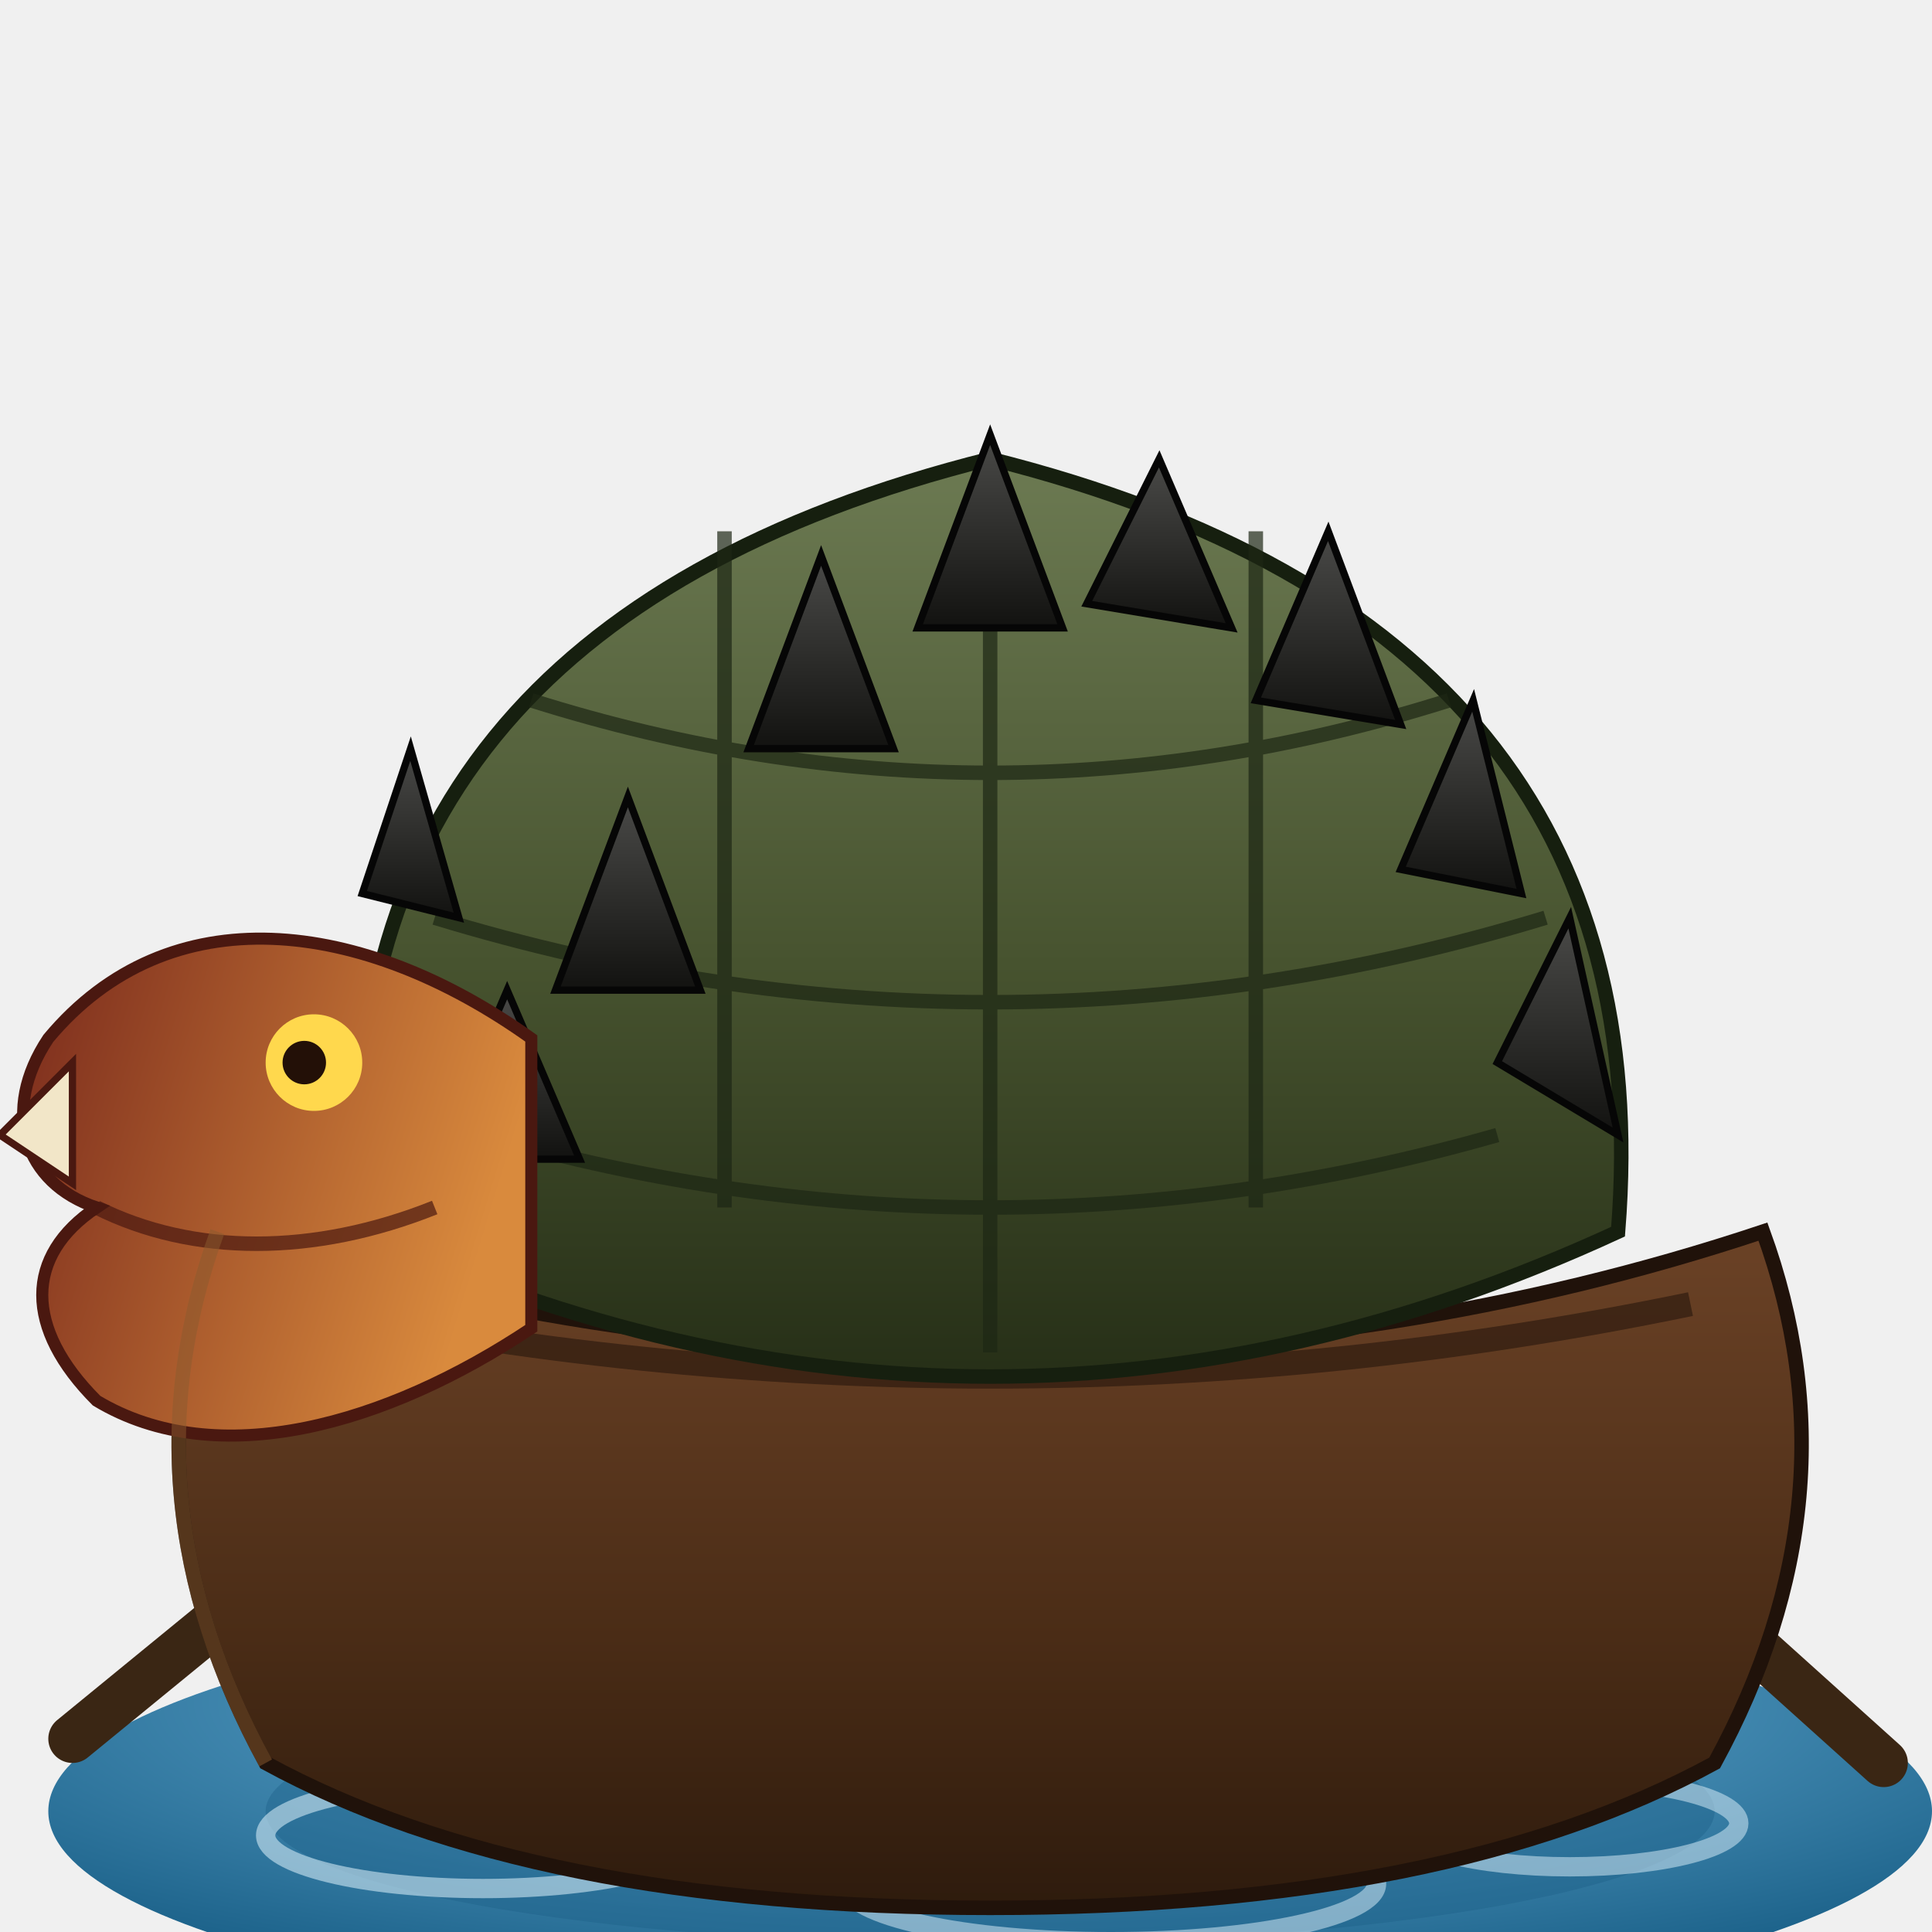
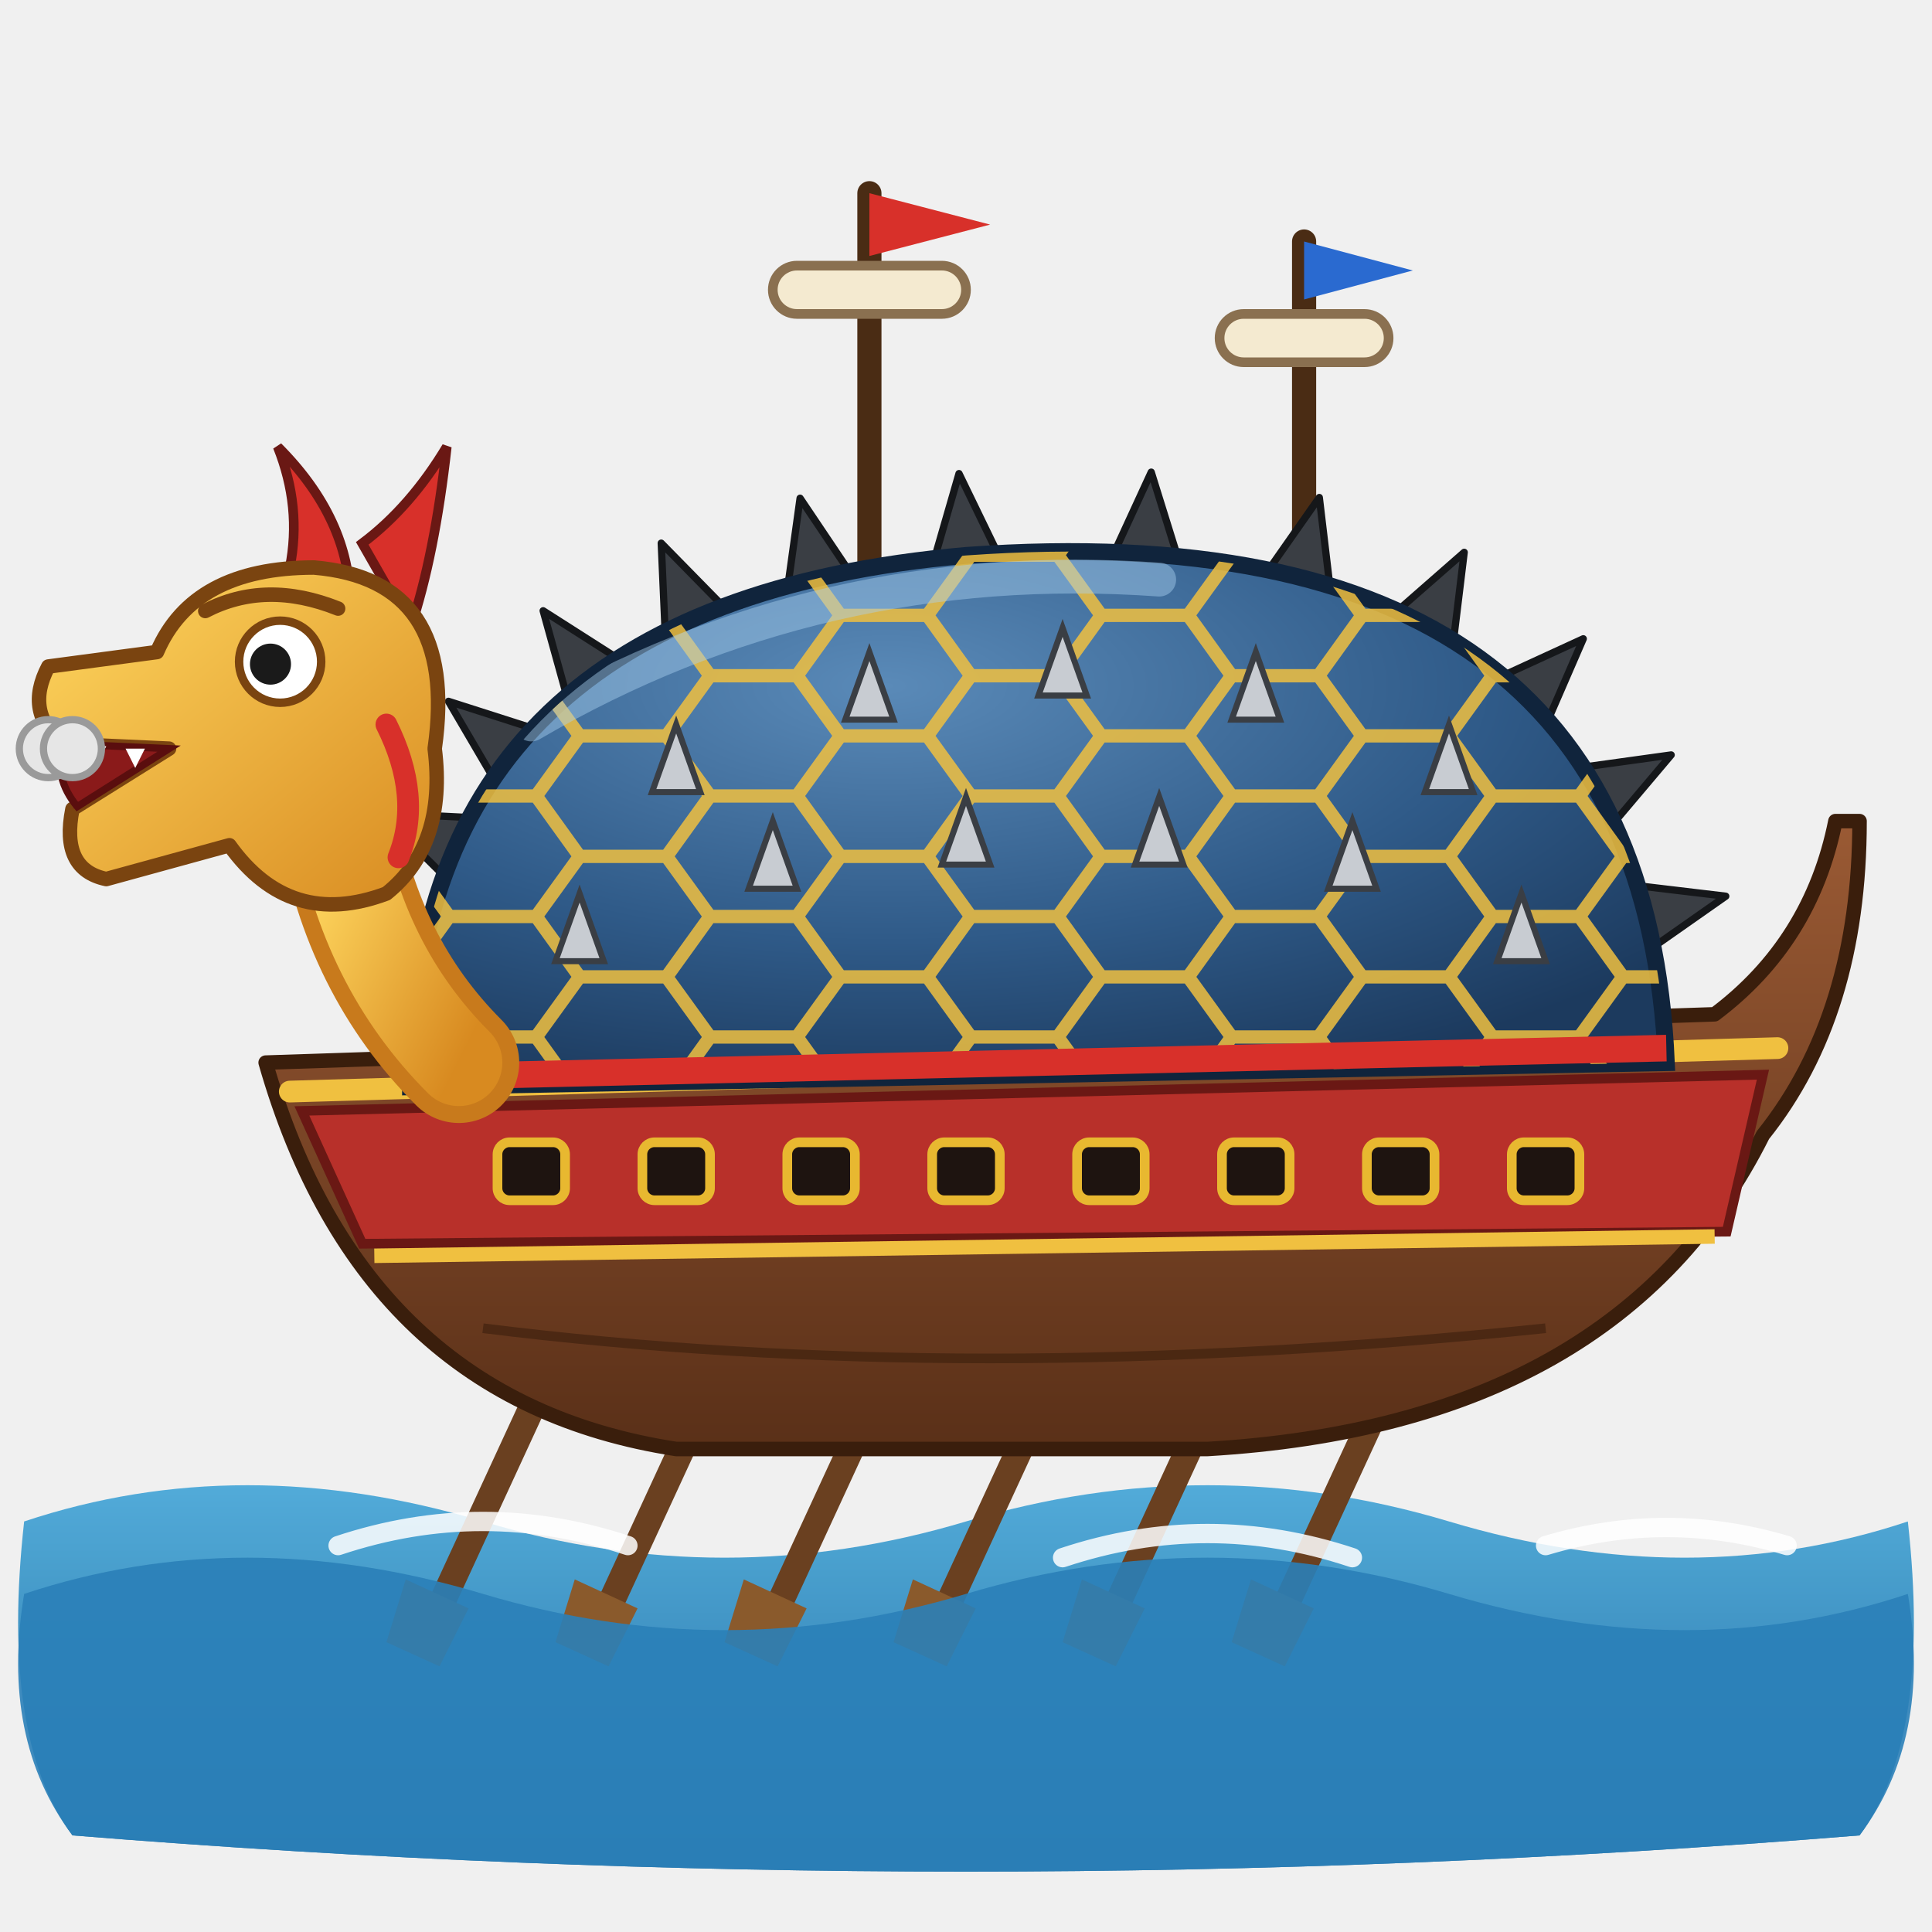
<svg xmlns="http://www.w3.org/2000/svg" viewBox="0 0 80 80">
  <defs>
-     <linearGradient id="hullGrad" x1="0" y1="0" x2="0" y2="1">
-       <stop offset="0" stop-color="#6b4226" />
-       <stop offset="0.6" stop-color="#4a2c16" />
-       <stop offset="1" stop-color="#2e1b0d" />
+     <radialGradient id="tshRoof" cx="38%" cy="25%" r="80%">
+       <stop offset="0" stop-color="#5a8ab8" />
+       <stop offset="0.6" stop-color="#2f5a88" />
+       <stop offset="1" stop-color="#1c3a5e" />
+     </radialGradient>
+     <linearGradient id="tshHull" x1="0" y1="0" x2="0" y2="1">
+       <stop offset="0" stop-color="#9a5a34" />
+       <stop offset="1" stop-color="#5a3018" />
    </linearGradient>
-     <linearGradient id="shellGrad" x1="0" y1="0" x2="0" y2="1">
-       <stop offset="0" stop-color="#6c7a52" />
-       <stop offset="0.55" stop-color="#47532f" />
-       <stop offset="1" stop-color="#262f17" />
+     <linearGradient id="tshHead" x1="0" y1="0" x2="1" y2="1">
+       <stop offset="0" stop-color="#ffd860" />
+       <stop offset="1" stop-color="#d88a20" />
    </linearGradient>
-     <linearGradient id="spikeGrad" x1="0" y1="0" x2="0" y2="1">
-       <stop offset="0" stop-color="#4a4a48" />
-       <stop offset="1" stop-color="#121210" />
+     <linearGradient id="tshSea" x1="0" y1="0" x2="0" y2="1">
+       <stop offset="0" stop-color="#4aa8d8" />
+       <stop offset="1" stop-color="#1e6aa0" />
    </linearGradient>
-     <linearGradient id="dragonGrad" x1="0" y1="0" x2="1" y2="0.3">
-       <stop offset="0" stop-color="#7a2a1c" />
-       <stop offset="1" stop-color="#d98a3d" />
-     </linearGradient>
-     <radialGradient id="waterGrad" cx="0.5" cy="0.25" r="0.75">
-       <stop offset="0" stop-color="#6fb6dd" />
-       <stop offset="1" stop-color="#145a82" />
-     </radialGradient>
+     <clipPath id="tshRoofClip">
+       <path d="M17 45 Q17 25 40 23 Q68 21 69 44 Z" />
+     </clipPath>
  </defs>
-   <ellipse cx="41" cy="75" rx="39" ry="9" fill="url(#waterGrad)" />
-   <ellipse cx="41" cy="75" rx="30" ry="5.5" fill="#1c5e86" opacity="0.4" />
-   <g stroke="#dff2fb" stroke-width="0.8" fill="none">
-     <ellipse cx="20" cy="76" rx="9" ry="2.2" opacity="0.55">
-       <animate attributeName="rx" values="7;11;7" dur="2.6s" repeatCount="indefinite" />
-       <animate attributeName="opacity" values="0.55;0.1;0.55" dur="2.6s" repeatCount="indefinite" />
-     </ellipse>
-     <ellipse cx="46" cy="78" rx="11" ry="2.4" opacity="0.5">
-       <animate attributeName="rx" values="9;14;9" dur="3.1s" repeatCount="indefinite" />
-       <animate attributeName="opacity" values="0.5;0.08;0.5" dur="3.1s" repeatCount="indefinite" />
-     </ellipse>
-     <ellipse cx="65" cy="75.5" rx="7" ry="1.8" opacity="0.5">
-       <animate attributeName="rx" values="5;9;5" dur="2.3s" repeatCount="indefinite" />
-       <animate attributeName="opacity" values="0.5;0.08;0.5" dur="2.3s" repeatCount="indefinite" />
-     </ellipse>
+   <path d="M1 63 Q10 60 20 63 Q30 66 40 63 Q50 60 60 63 Q70 66 79 63 Q80 72 77 76 Q40 79 3 76 Q0 72 1 63 Z" fill="url(#tshSea)" opacity="0.95" />
+   <g>
+     <animateTransform attributeName="transform" type="translate" values="0 0;0 1.2;0 0" dur="2.4s" repeatCount="indefinite" />
+     <g>
+       <line x1="24" y1="54" x2="18" y2="67" stroke="#6a4020" stroke-width="1.1" stroke-linecap="round" />
+       <path d="M16.8 65.4 L19.4 66.6 L18.2 69 L16 68 Z" fill="#8a5a2c" />
+       <animateTransform attributeName="transform" type="rotate" values="-7 24 54;7 24 54;-7 24 54" dur="1.8s" repeatCount="indefinite" />
+     </g>
+     <g>
+       <line x1="31" y1="54" x2="25" y2="67" stroke="#6a4020" stroke-width="1.1" stroke-linecap="round" />
+       <path d="M23.8 65.4 L26.4 66.6 L25.2 69 L23 68 Z" fill="#8a5a2c" />
+       <animateTransform attributeName="transform" type="rotate" values="-7 31 54;7 31 54;-7 31 54" dur="1.8s" repeatCount="indefinite" />
+     </g>
+     <g>
+       <line x1="38" y1="54" x2="32" y2="67" stroke="#6a4020" stroke-width="1.1" stroke-linecap="round" />
+       <path d="M30.8 65.4 L33.4 66.6 L32.2 69 L30 68 Z" fill="#8a5a2c" />
+       <animateTransform attributeName="transform" type="rotate" values="-7 38 54;7 38 54;-7 38 54" dur="1.8s" repeatCount="indefinite" />
+     </g>
+     <g>
+       <line x1="45" y1="54" x2="39" y2="67" stroke="#6a4020" stroke-width="1.1" stroke-linecap="round" />
+       <path d="M37.8 65.4 L40.4 66.6 L39.2 69 L37 68 Z" fill="#8a5a2c" />
+       <animateTransform attributeName="transform" type="rotate" values="-7 45 54;7 45 54;-7 45 54" dur="1.8s" repeatCount="indefinite" />
+     </g>
+     <g>
+       <line x1="52" y1="54" x2="46" y2="67" stroke="#6a4020" stroke-width="1.1" stroke-linecap="round" />
+       <path d="M44.8 65.4 L47.4 66.6 L46.2 69 L44 68 Z" fill="#8a5a2c" />
+       <animateTransform attributeName="transform" type="rotate" values="-7 52 54;7 52 54;-7 52 54" dur="1.8s" repeatCount="indefinite" />
+     </g>
+     <g>
+       <line x1="59" y1="54" x2="53" y2="67" stroke="#6a4020" stroke-width="1.1" stroke-linecap="round" />
+       <path d="M51.8 65.4 L54.4 66.6 L53.2 69 L51 68 Z" fill="#8a5a2c" />
+       <animateTransform attributeName="transform" type="rotate" values="-7 59 54;7 59 54;-7 59 54" dur="1.8s" repeatCount="indefinite" />
+     </g>
+     <g stroke="#4a2c14" stroke-width="1" stroke-linecap="round">
+       <line x1="36" y1="24" x2="36" y2="8" />
+       <line x1="54" y1="23" x2="54" y2="10" />
+     </g>
+     <rect x="32" y="11" width="8" height="2" rx="1" fill="#f4ead0" stroke="#8a7050" stroke-width="0.4" />
+     <rect x="50.5" y="13" width="7" height="2" rx="1" fill="#f4ead0" stroke="#8a7050" stroke-width="0.4" />
+     <path d="M36 8 L41 9.3 L36 10.6 Z" fill="#d8302a" />
+     <path d="M54 10 L58.5 11.2 L54 12.4 Z" fill="#2a6ad0" />
+     <path d="M11 44 L71 42 Q75 39 76 34 L77 34 Q77 42 73 47 Q67 59 50 60 L28 60 Q15 58 11 44 Z" fill="url(#tshHull)" stroke="#3a1e0c" stroke-width="0.6" stroke-linejoin="round" />
+     <path d="M12.5 46 L73 44.5 L71.5 51 L15 51.5 Z" fill="#b8302a" stroke="#6a1814" stroke-width="0.4" />
+     <path d="M12 45.2 L73.6 43.4" stroke="#f0c040" stroke-width="0.9" stroke-linecap="round" />
+     <path d="M15.5 52 L71 51.2" stroke="#f0c040" stroke-width="0.6" />
+     <rect x="20.6" y="47.3" width="2.8" height="2.4" rx="0.5" fill="#1e1410" stroke="#e8b830" stroke-width="0.4" />
+     <rect x="26.6" y="47.3" width="2.8" height="2.4" rx="0.5" fill="#1e1410" stroke="#e8b830" stroke-width="0.4" />
+     <rect x="32.6" y="47.3" width="2.8" height="2.4" rx="0.5" fill="#1e1410" stroke="#e8b830" stroke-width="0.4" />
+     <rect x="38.6" y="47.3" width="2.8" height="2.4" rx="0.5" fill="#1e1410" stroke="#e8b830" stroke-width="0.4" />
+     <rect x="44.6" y="47.3" width="2.8" height="2.4" rx="0.5" fill="#1e1410" stroke="#e8b830" stroke-width="0.4" />
+     <rect x="50.6" y="47.3" width="2.8" height="2.4" rx="0.5" fill="#1e1410" stroke="#e8b830" stroke-width="0.4" />
+     <rect x="56.6" y="47.3" width="2.8" height="2.4" rx="0.5" fill="#1e1410" stroke="#e8b830" stroke-width="0.4" />
+     <rect x="62.6" y="47.3" width="2.8" height="2.4" rx="0.5" fill="#1e1410" stroke="#e8b830" stroke-width="0.4" />
+     <path d="M20 55 Q40 57.5 64 55" fill="none" stroke="#3a1e0c" stroke-width="0.4" opacity="0.6" />
+     <g fill="#3a3e44" stroke="#15171a" stroke-width="0.3" stroke-linejoin="round">
+       <path d="M17.23 40.93 L14.13 39.02 L17.71 38.38 Z" />
+       <path d="M18.35 36.23 L15.77 33.67 L19.4 33.85 Z" />
+       <path d="M20.41 32.18 L18.57 29.04 L22.04 30.15 Z" />
+       <path d="M23.46 28.79 L22.49 25.29 L25.56 27.25 Z" />
+       <path d="M27.54 26.13 L27.38 22.49 L29.93 25.09 Z" />
+       <path d="M32.63 24.23 L33.13 20.63 L35.16 23.65 Z" />
+       <path d="M38.7 23.11 L39.71 19.61 L41.3 22.89 Z" />
+       <path d="M46.15 22.85 L47.67 19.55 L48.75 23.02 Z" />
+       <path d="M52.54 23.58 L54.63 20.6 L55.06 24.22 Z" />
+       <path d="M57.89 25.27 L60.63 22.87 L60.19 26.49 Z" />
+       <path d="M62.25 27.97 L65.56 26.45 L64.11 29.79 Z" />
+       <path d="M65.6 31.76 L69.2 31.26 L66.85 34.04 Z" />
+       <path d="M67.85 36.68 L71.46 37.11 L68.48 39.2 Z" />
+     </g>
+     <path d="M17 45 Q17 25 40 23 Q68 21 69 44 Z" fill="url(#tshRoof)" stroke="#10243c" stroke-width="0.7" />
+     <g clip-path="url(#tshRoofClip)">
+       <path d="M13.2 15.51 L11.4 18 L7.8 18 L6 15.51 L7.8 13.01 L11.4 13.01Z M13.2 20.49 L11.4 22.99 L7.8 22.99 L6 20.49 L7.8 18 L11.4 18Z M13.2 25.48 L11.4 27.98 L7.8 27.98 L6 25.48 L7.8 22.99 L11.4 22.99Z M13.2 30.47 L11.4 32.96 L7.8 32.96 L6 30.47 L7.8 27.98 L11.4 27.98Z M13.2 35.46 L11.4 37.95 L7.8 37.95 L6 35.46 L7.8 32.96 L11.4 32.96Z M13.2 40.45 L11.4 42.94 L7.8 42.94 L6 40.45 L7.8 37.95 L11.4 37.95Z M13.2 45.44 L11.4 47.93 L7.8 47.93 L6 45.44 L7.8 42.94 L11.4 42.94Z M13.2 50.42 L11.4 52.92 L7.8 52.92 L6 50.42 L7.8 47.93 L11.4 47.93Z M13.2 55.41 L11.4 57.91 L7.8 57.91 L6 55.41 L7.8 52.92 L11.4 52.92Z M18.6 13.01 L16.8 15.51 L13.2 15.51 L11.4 13.01 L13.2 10.52 L16.8 10.52Z M18.6 18 L16.8 20.49 L13.2 20.49 L11.4 18 L13.2 15.51 L16.8 15.51Z M18.6 22.99 L16.8 25.48 L13.2 25.48 L11.4 22.99 L13.2 20.49 L16.8 20.49Z M18.6 27.98 L16.8 30.47 L13.2 30.47 L11.4 27.98 L13.2 25.48 L16.8 25.48Z M18.6 32.96 L16.8 35.46 L13.2 35.46 L11.4 32.96 L13.2 30.47 L16.8 30.47Z M18.6 37.95 L16.8 40.45 L13.2 40.45 L11.4 37.95 L13.2 35.46 L16.8 35.46Z M18.6 42.94 L16.8 45.44 L13.2 45.44 L11.4 42.94 L13.2 40.45 L16.8 40.45Z M18.6 47.93 L16.8 50.42 L13.2 50.42 L11.4 47.93 L13.2 45.44 L16.8 45.44Z M18.6 52.92 L16.8 55.41 L13.2 55.41 L11.4 52.92 L13.2 50.42 L16.8 50.42Z M24 15.51 L22.2 18 L18.6 18 L16.8 15.51 L18.6 13.01 L22.2 13.01Z M24 20.49 L22.2 22.99 L18.6 22.99 L16.8 20.49 L18.6 18 L22.2 18Z M24 25.48 L22.2 27.98 L18.6 27.98 L16.8 25.48 L18.6 22.99 L22.2 22.99Z M24 30.47 L22.2 32.96 L18.6 32.96 L16.8 30.47 L18.6 27.98 L22.2 27.98Z M24 35.46 L22.2 37.95 L18.6 37.95 L16.8 35.46 L18.6 32.96 L22.2 32.96Z M24 40.45 L22.2 42.94 L18.6 42.94 L16.8 40.45 L18.6 37.95 L22.2 37.95Z M24 45.44 L22.2 47.93 L18.6 47.93 L16.8 45.44 L18.6 42.94 L22.2 42.94Z M24 50.42 L22.2 52.92 L18.6 52.92 L16.8 50.42 L18.6 47.93 L22.2 47.93Z M24 55.41 L22.2 57.91 L18.6 57.91 L16.8 55.41 L18.6 52.92 L22.2 52.92Z M29.4 13.01 L27.6 15.51 L24 15.51 L22.2 13.01 L24 10.52 L27.6 10.52Z M29.4 18 L27.6 20.49 L24 20.49 L22.2 18 L24 15.51 L27.6 15.51Z M29.4 22.99 L27.6 25.48 L24 25.48 L22.2 22.99 L24 20.49 L27.6 20.49Z M29.4 27.98 L27.6 30.47 L24 30.47 L22.2 27.98 L24 25.48 L27.6 25.48Z M29.4 32.96 L27.6 35.46 L24 35.46 L22.2 32.96 L24 30.47 L27.6 30.47Z M29.4 37.95 L27.6 40.45 L24 40.45 L22.2 37.95 L24 35.46 L27.6 35.46Z M29.4 42.94 L27.6 45.44 L24 45.44 L22.2 42.94 L24 40.45 L27.6 40.45Z M29.4 47.93 L27.6 50.42 L24 50.42 L22.2 47.93 L24 45.44 L27.6 45.44Z M29.4 52.92 L27.6 55.41 L24 55.41 L22.2 52.92 L24 50.42 L27.6 50.42Z M34.8 15.51 L33 18 L29.4 18 L27.6 15.51 L29.4 13.01 L33 13.01Z M34.8 20.49 L33 22.99 L29.4 22.99 L27.6 20.49 L29.4 18 L33 18Z M34.8 25.48 L33 27.98 L29.4 27.98 L27.6 25.48 L29.4 22.99 L33 22.99Z M34.8 30.47 L33 32.96 L29.4 32.96 L27.6 30.47 L29.4 27.98 L33 27.98Z M34.8 35.46 L33 37.95 L29.4 37.95 L27.6 35.46 L29.4 32.96 L33 32.96Z M34.8 40.45 L33 42.94 L29.4 42.94 L27.6 40.45 L29.4 37.95 L33 37.95Z M34.8 45.44 L33 47.93 L29.4 47.93 L27.6 45.44 L29.4 42.94 L33 42.94Z M34.8 50.42 L33 52.92 L29.4 52.92 L27.6 50.42 L29.4 47.93 L33 47.93Z M34.8 55.41 L33 57.91 L29.4 57.91 L27.6 55.41 L29.4 52.92 L33 52.92Z M40.2 13.01 L38.4 15.51 L34.8 15.51 L33 13.01 L34.8 10.52 L38.4 10.52Z M40.2 18 L38.4 20.49 L34.8 20.49 L33 18 L34.8 15.51 L38.4 15.51Z M40.2 22.99 L38.4 25.48 L34.8 25.48 L33 22.99 L34.8 20.49 L38.4 20.49Z M40.2 27.98 L38.4 30.47 L34.8 30.47 L33 27.98 L34.8 25.48 L38.4 25.48Z M40.2 32.96 L38.4 35.46 L34.8 35.46 L33 32.96 L34.8 30.47 L38.4 30.47Z M40.2 37.95 L38.4 40.45 L34.8 40.45 L33 37.95 L34.8 35.46 L38.4 35.46Z M40.2 42.94 L38.4 45.44 L34.8 45.44 L33 42.94 L34.8 40.45 L38.4 40.45Z M40.2 47.93 L38.4 50.42 L34.8 50.42 L33 47.93 L34.8 45.44 L38.4 45.44Z M40.2 52.92 L38.4 55.41 L34.8 55.41 L33 52.92 L34.8 50.42 L38.4 50.42Z M45.6 15.51 L43.8 18 L40.2 18 L38.4 15.51 L40.2 13.01 L43.8 13.01Z M45.6 20.49 L43.8 22.99 L40.2 22.99 L38.4 20.49 L40.2 18 L43.8 18Z M45.6 25.48 L43.8 27.98 L40.2 27.98 L38.4 25.48 L40.2 22.99 L43.8 22.99Z M45.6 30.47 L43.8 32.96 L40.2 32.96 L38.4 30.47 L40.2 27.98 L43.8 27.98Z M45.6 35.46 L43.8 37.95 L40.2 37.95 L38.4 35.46 L40.2 32.96 L43.8 32.96Z M45.6 40.45 L43.8 42.94 L40.2 42.94 L38.4 40.45 L40.2 37.95 L43.8 37.95Z M45.6 45.44 L43.8 47.93 L40.2 47.93 L38.4 45.44 L40.2 42.94 L43.8 42.94Z M45.6 50.42 L43.8 52.92 L40.2 52.92 L38.4 50.42 L40.2 47.93 L43.8 47.93Z M45.6 55.41 L43.8 57.91 L40.2 57.91 L38.4 55.41 L40.2 52.92 L43.8 52.92Z M51 13.01 L49.2 15.51 L45.6 15.51 L43.8 13.01 L45.6 10.52 L49.2 10.52Z M51 18 L49.2 20.49 L45.6 20.49 L43.8 18 L45.6 15.51 L49.2 15.51Z M51 22.99 L49.2 25.48 L45.6 25.48 L43.8 22.99 L45.6 20.49 L49.2 20.49Z M51 27.98 L49.2 30.47 L45.6 30.47 L43.8 27.98 L45.6 25.48 L49.2 25.48Z M51 32.96 L49.2 35.46 L45.6 35.46 L43.8 32.96 L45.6 30.47 L49.2 30.47Z M51 37.95 L49.2 40.45 L45.6 40.45 L43.8 37.95 L45.6 35.46 L49.2 35.46Z M51 42.94 L49.2 45.44 L45.6 45.44 L43.8 42.94 L45.6 40.45 L49.2 40.45Z M51 47.93 L49.2 50.42 L45.6 50.42 L43.8 47.93 L45.6 45.44 L49.2 45.44Z M51 52.92 L49.2 55.41 L45.6 55.41 L43.8 52.92 L45.6 50.42 L49.2 50.42Z M56.4 15.51 L54.6 18 L51 18 L49.2 15.51 L51 13.01 L54.6 13.01Z M56.4 20.49 L54.6 22.99 L51 22.99 L49.2 20.49 L51 18 L54.6 18Z M56.4 25.48 L54.6 27.98 L51 27.98 L49.2 25.48 L51 22.99 L54.6 22.99Z M56.4 30.47 L54.6 32.96 L51 32.96 L49.2 30.47 L51 27.98 L54.6 27.98Z M56.4 35.46 L54.6 37.95 L51 37.95 L49.2 35.46 L51 32.96 L54.6 32.96Z M56.4 40.45 L54.6 42.94 L51 42.94 L49.2 40.45 L51 37.95 L54.6 37.95Z M56.4 45.44 L54.6 47.93 L51 47.93 L49.2 45.44 L51 42.94 L54.6 42.94Z M56.4 50.42 L54.6 52.92 L51 52.92 L49.2 50.42 L51 47.93 L54.6 47.93Z M56.4 55.41 L54.6 57.91 L51 57.91 L49.2 55.41 L51 52.92 L54.6 52.92Z M61.8 13.01 L60 15.51 L56.4 15.51 L54.6 13.01 L56.4 10.52 L60 10.52Z M61.8 18 L60 20.49 L56.4 20.49 L54.6 18 L56.4 15.51 L60 15.51Z M61.8 22.99 L60 25.48 L56.4 25.48 L54.6 22.99 L56.4 20.49 L60 20.49Z M61.8 27.98 L60 30.47 L56.4 30.47 L54.6 27.98 L56.4 25.48 L60 25.48Z M61.8 32.96 L60 35.46 L56.4 35.46 L54.6 32.96 L56.4 30.47 L60 30.47Z M61.8 37.95 L60 40.45 L56.4 40.45 L54.6 37.95 L56.4 35.46 L60 35.46Z M61.8 42.94 L60 45.44 L56.4 45.44 L54.6 42.94 L56.4 40.45 L60 40.45Z M61.8 47.93 L60 50.42 L56.4 50.42 L54.6 47.93 L56.4 45.44 L60 45.44Z M61.8 52.92 L60 55.41 L56.4 55.41 L54.6 52.92 L56.4 50.42 L60 50.42Z M67.2 15.51 L65.4 18 L61.8 18 L60 15.51 L61.8 13.01 L65.4 13.01Z M67.2 20.49 L65.4 22.99 L61.8 22.99 L60 20.49 L61.8 18 L65.4 18Z M67.2 25.48 L65.4 27.98 L61.8 27.98 L60 25.48 L61.8 22.99 L65.4 22.99Z M67.2 30.47 L65.4 32.96 L61.8 32.96 L60 30.47 L61.8 27.98 L65.4 27.98Z M67.2 35.46 L65.4 37.95 L61.8 37.95 L60 35.46 L61.8 32.96 L65.4 32.96Z M67.2 40.45 L65.4 42.94 L61.8 42.94 L60 40.45 L61.8 37.95 L65.4 37.95Z M67.2 45.44 L65.4 47.93 L61.8 47.93 L60 45.44 L61.8 42.94 L65.4 42.94Z M67.2 50.42 L65.4 52.92 L61.8 52.92 L60 50.42 L61.8 47.93 L65.4 47.93Z M67.2 55.41 L65.4 57.91 L61.8 57.91 L60 55.41 L61.8 52.92 L65.4 52.92Z M72.6 13.01 L70.8 15.51 L67.2 15.51 L65.4 13.01 L67.2 10.52 L70.8 10.52Z M72.6 18 L70.8 20.49 L67.2 20.49 L65.4 18 L67.2 15.51 L70.8 15.51Z M72.6 22.99 L70.8 25.48 L67.2 25.48 L65.4 22.99 L67.2 20.49 L70.8 20.49Z M72.6 27.98 L70.8 30.47 L67.2 30.47 L65.4 27.98 L67.2 25.48 L70.8 25.48Z M72.6 32.96 L70.8 35.46 L67.2 35.46 L65.4 32.96 L67.2 30.47 L70.8 30.47Z M72.6 37.95 L70.8 40.45 L67.2 40.45 L65.4 37.95 L67.2 35.46 L70.8 35.46Z M72.6 42.94 L70.8 45.44 L67.2 45.44 L65.4 42.94 L67.2 40.45 L70.8 40.45Z M72.6 47.93 L70.8 50.42 L67.2 50.42 L65.4 47.93 L67.2 45.44 L70.8 45.44Z M72.6 52.92 L70.8 55.41 L67.2 55.41 L65.4 52.92 L67.2 50.42 L70.8 50.42Z M78 15.51 L76.2 18 L72.6 18 L70.8 15.51 L72.6 13.01 L76.2 13.01Z M78 20.49 L76.2 22.99 L72.6 22.99 L70.8 20.49 L72.6 18 L76.2 18Z M78 25.48 L76.2 27.98 L72.6 27.98 L70.8 25.48 L72.6 22.99 L76.2 22.99Z M78 30.47 L76.2 32.96 L72.6 32.96 L70.8 30.47 L72.6 27.98 L76.2 27.98Z M78 35.46 L76.2 37.95 L72.6 37.95 L70.8 35.46 L72.6 32.96 L76.2 32.96Z M78 40.45 L76.2 42.94 L72.6 42.94 L70.8 40.45 L72.6 37.95 L76.2 37.95Z M78 45.44 L76.2 47.93 L72.6 47.93 L70.8 45.44 L72.6 42.94 L76.2 42.94Z M78 50.42 L76.2 52.92 L72.6 52.92 L70.8 50.42 L72.6 47.93 L76.2 47.93Z M78 55.41 L76.2 57.91 L72.6 57.91 L70.8 55.41 L72.6 52.92 L76.2 52.92Z" fill="none" stroke="#f0c040" stroke-width="0.55" opacity="0.85" />
+       <path d="M22 30 Q34 23 48 24" fill="none" stroke="#a8d0f0" stroke-width="1.4" stroke-linecap="round" opacity="0.45" />
+     </g>
+     <g fill="#c8ccd2" stroke="#3a3e44" stroke-width="0.25">
+       <path d="M27 32.8 L28 30 L29 32.8 Z" />
+       <path d="M35 29.8 L36 27 L37 29.8 Z" />
+       <path d="M43 28.8 L44 26 L45 28.8 Z" />
+       <path d="M51 29.8 L52 27 L53 29.8 Z" />
+       <path d="M59 32.8 L60 30 L61 32.8 Z" />
+       <path d="M23 39.8 L24 37 L25 39.8 Z" />
+       <path d="M31 36.8 L32 34 L33 36.8 Z" />
+       <path d="M39 35.8 L40 33 L41 35.8 Z" />
+       <path d="M47 35.8 L48 33 L49 35.8 Z" />
+       <path d="M55 36.8 L56 34 L57 36.8 Z" />
+       <path d="M62 39.8 L63 37 L64 39.8 Z" />
+     </g>
+     <path d="M17 44.6 L69 43.4" stroke="#d8302a" stroke-width="1.1" />
+     <path d="M19 44 Q15 40 14 34" fill="none" stroke="#c87a1c" stroke-width="5" stroke-linecap="round" />
+     <path d="M19 44 Q15 40 14 34" fill="none" stroke="url(#tshHead)" stroke-width="3.6" stroke-linecap="round" />
+     <path d="M15 22.5 Q17 21 18.5 18.5 Q18 23 17 26 Z" fill="#d8302a" stroke="#6a1814" stroke-width="0.4" />
+     <path d="M12 23.5 Q12.5 21 11.5 18.5 Q14.5 21.5 14.5 25 Z" fill="#d8302a" stroke="#6a1814" stroke-width="0.4" />
+     <path d="M18 31 Q19 24 13 23.5 Q8 23.5 6.5 27 L2 27.6 Q1 29.5 2.6 30.8 L7 31 L3 33.5 Q2.5 36 4.4 36.4 L9.5 35 Q12 38.5 16 37 Q18.5 35 18 31 Z" fill="url(#tshHead)" stroke="#7a4410" stroke-width="0.6" stroke-linejoin="round" />
+     <path d="M7 31 L3 33.5 Q4 32 3 31.5 Q2.6 31 2.6 30.8 Z" fill="#8a1a1a" />
+     <path d="M2.6 30.8 L7 31 L3.2 33.4 Q2.2 32.2 2.6 30.8 Z" fill="#8a1a1a" stroke="#5a0e0e" stroke-width="0.3" />
+     <path d="M3.4 30.9 L3.9 31.9 L4.4 30.9 M5.2 31 L5.6 31.8 L6 31" fill="#ffffff" />
+     <circle cx="11.6" cy="27.4" r="1.7" fill="#ffffff" stroke="#7a4410" stroke-width="0.35" />
+     <circle cx="11.2" cy="27.5" r="0.85" fill="#1a1a1a" />
+     <path d="M8.5 25.3 Q11 24 14 25.2" fill="none" stroke="#7a4410" stroke-width="0.6" stroke-linecap="round" />
+     <path d="M16 30 Q17.5 33 16.5 35.5" fill="none" stroke="#d8302a" stroke-width="0.9" stroke-linecap="round" />
+     <g fill="#e6e6e6" stroke="#9a9a9a" stroke-width="0.3">
+       <circle cx="2" cy="31" r="1.2">
+         <animate attributeName="cy" values="31;20" dur="2.2s" repeatCount="indefinite" />
+         <animate attributeName="r" values="1;2.6" dur="2.2s" repeatCount="indefinite" />
+         <animate attributeName="opacity" values="0.95;0" dur="2.2s" repeatCount="indefinite" />
+       </circle>
+       <circle cx="3" cy="31" r="1.2">
+         <animate attributeName="cy" values="31;18" dur="2.2s" begin="1.1s" repeatCount="indefinite" />
+         <animate attributeName="cx" values="3;5" dur="2.2s" begin="1.1s" repeatCount="indefinite" />
+         <animate attributeName="r" values="1;2.4" dur="2.2s" begin="1.1s" repeatCount="indefinite" />
+         <animate attributeName="opacity" values="0.95;0" dur="2.2s" begin="1.1s" repeatCount="indefinite" />
+       </circle>
+     </g>
  </g>
-   <g stroke="#3a2614" stroke-width="2" stroke-linecap="round">
-     <line x1="14" y1="63" x2="3" y2="72">
-       <animateTransform attributeName="transform" type="rotate" values="-6 14 63; 8 14 63; -6 14 63" dur="2.2s" repeatCount="indefinite" />
-     </line>
-     <line x1="68" y1="64" x2="78" y2="73">
-       <animateTransform attributeName="transform" type="rotate" values="6 68 64; -8 68 64; 6 68 64" dur="2.4s" repeatCount="indefinite" />
-     </line>
-   </g>
-   <path d="M9,51 Q5,62 11,73 Q22,79 41,79 Q60,79 71,73 Q77,62 73,51 Q58,56 41,56 Q24,56 9,51 Z" fill="url(#hullGrad)" stroke="#20120a" stroke-width="0.6" />
-   <path d="M12,54 Q41,60 70,54" fill="none" stroke="#26150b" stroke-width="1" opacity="0.6" />
-   <path d="M15,51 Q13,26 41,19 Q69,26 67,51 Q54,57 41,57 Q28,57 15,51 Z" fill="url(#shellGrad)" stroke="#161f0f" stroke-width="0.6" />
-   <g fill="none" stroke="#1d2614" stroke-width="0.6" opacity="0.7">
-     <path d="M20,47 Q41,53 62,47" />
-     <path d="M18,38 Q41,45 64,38" />
-     <path d="M22,29 Q41,35 60,29" />
-     <path d="M30,22 L30,50" />
-     <path d="M52,22 L52,50" />
-     <path d="M41,20 L41,56" />
-   </g>
-   <g fill="url(#spikeGrad)" stroke="#060606" stroke-width="0.3">
-     <path d="M23,41 L26,33 L29,41 Z" />
-     <path d="M31,31 L34,23 L37,31 Z" />
-     <path d="M38,26 L41,18 L44,26 Z" />
-     <path d="M45,25 L48,19 L51,26 Z" />
-     <path d="M52,29 L55,22 L58,30 Z" />
-     <path d="M58,36 L61,29 L63,37 Z" />
-     <path d="M18,48 L21,41 L24,48 Z" />
-     <path d="M62,44 L65,38 L67,47 Z" />
-   </g>
-   <path d="M22,43 C15,38 7,37 2,43 C0,46 1,49 4,50 C1,52 1,55 4,58 C9,61 16,59 22,55 Z" fill="url(#dragonGrad)" stroke="#4a1810" stroke-width="0.5" />
-   <path d="M4,50 C8,52 13,52 18,50" fill="none" stroke="#4a1810" stroke-width="0.6" opacity="0.7" />
-   <path d="M3,44 L0,47 L3,49 Z" fill="#f2e6c8" stroke="#4a1810" stroke-width="0.3" />
-   <circle cx="13" cy="44" r="2" fill="#ffd84d" />
-   <circle cx="12.6" cy="44" r="0.9" fill="#231007" />
-   <path d="M15,37 L17,31 L19,38 Z" fill="url(#spikeGrad)" stroke="#060606" stroke-width="0.3" />
-   <path d="M9,51 Q5,62 11,73" fill="none" stroke="#8a5a2e" stroke-width="0.6" opacity="0.5">
-     <animate attributeName="opacity" values="0.5;0.15;0.5" dur="3s" repeatCount="indefinite" />
+   <path d="M1 66 Q10 63 20 66 Q30 69 40 66 Q50 63 60 66 Q70 69 79 66 Q80 72 77 76 Q40 79 3 76 Q0 72 1 66 Z" fill="#2a80b8" opacity="0.9">
+     <animate attributeName="d" dur="2.4s" repeatCount="indefinite" values="M1 66 Q10 63 20 66 Q30 69 40 66 Q50 63 60 66 Q70 69 79 66 Q80 72 77 76 Q40 79 3 76 Q0 72 1 66 Z;M1 66 Q10 69 20 66 Q30 63 40 66 Q50 69 60 66 Q70 63 79 66 Q80 72 77 76 Q40 79 3 76 Q0 72 1 66 Z;M1 66 Q10 63 20 66 Q30 69 40 66 Q50 63 60 66 Q70 69 79 66 Q80 72 77 76 Q40 79 3 76 Q0 72 1 66 Z" />
  </path>
+   <path d="M14 64 Q20 62 26 64 M44 64.5 Q50 62.5 56 64.5 M64 64 Q69 62.5 74 64" fill="none" stroke="#ffffff" stroke-width="0.8" stroke-linecap="round" opacity="0.85" />
</svg>
